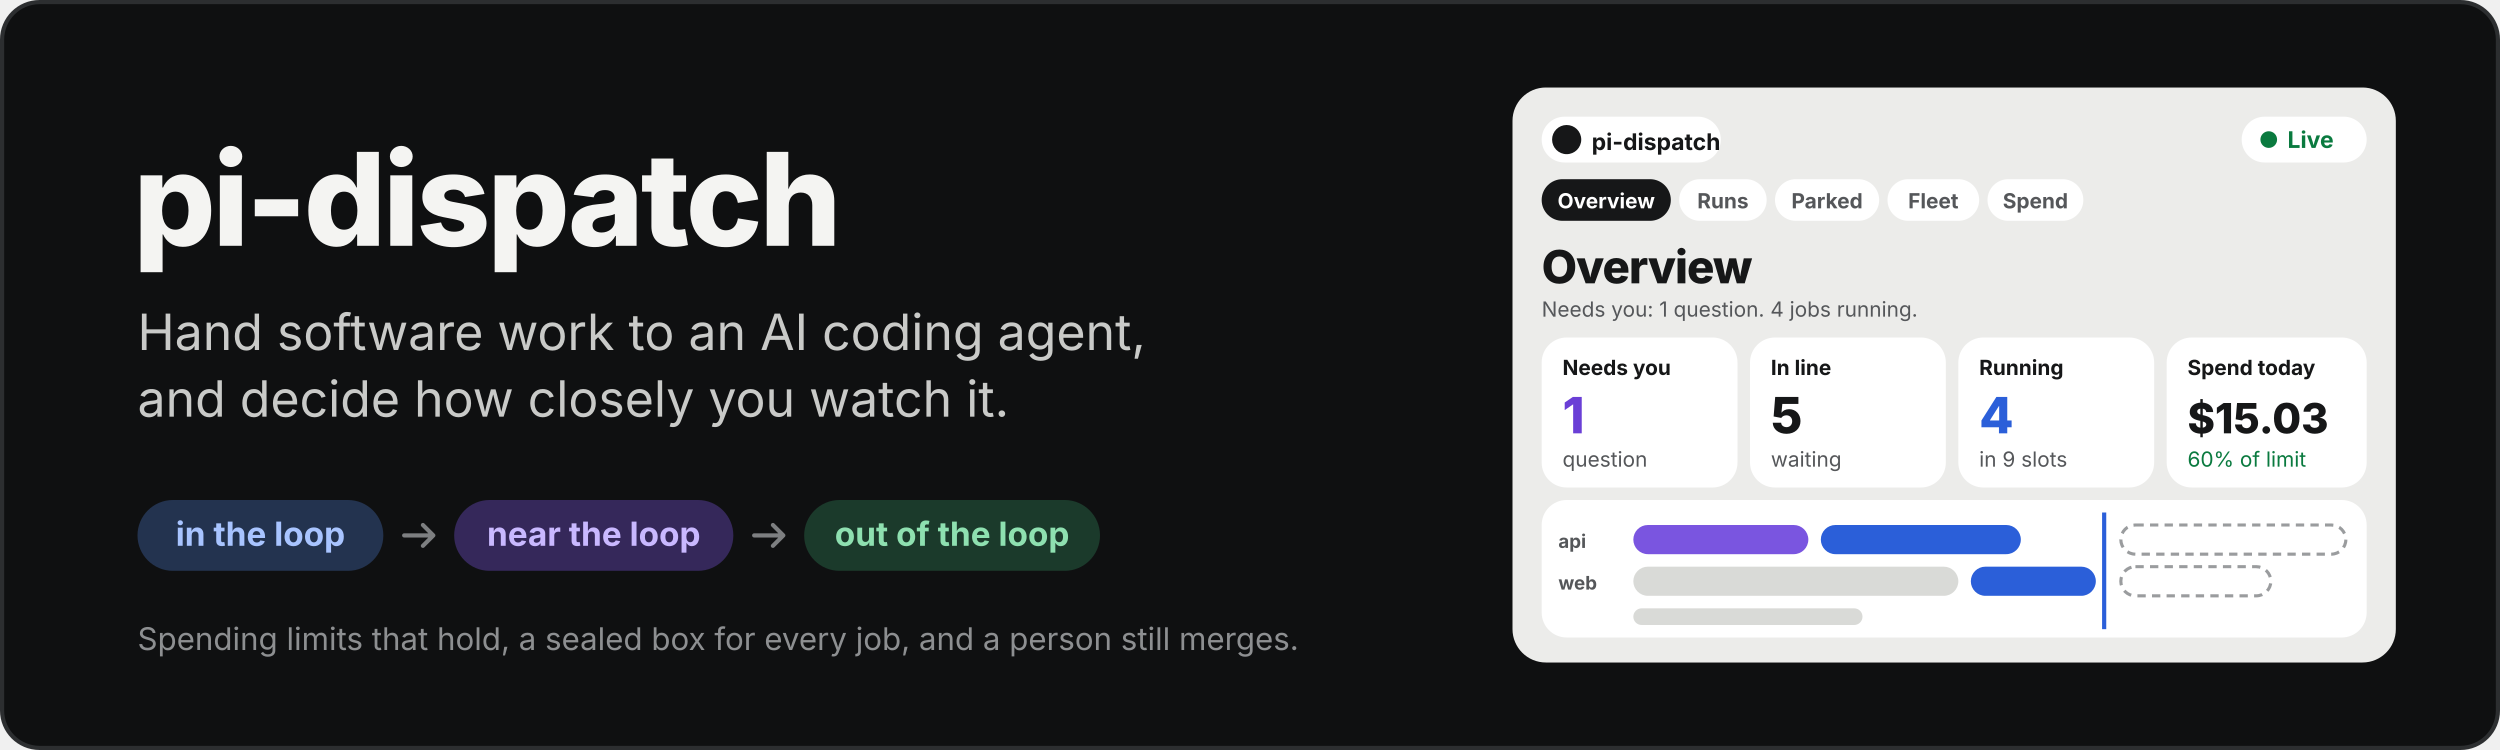
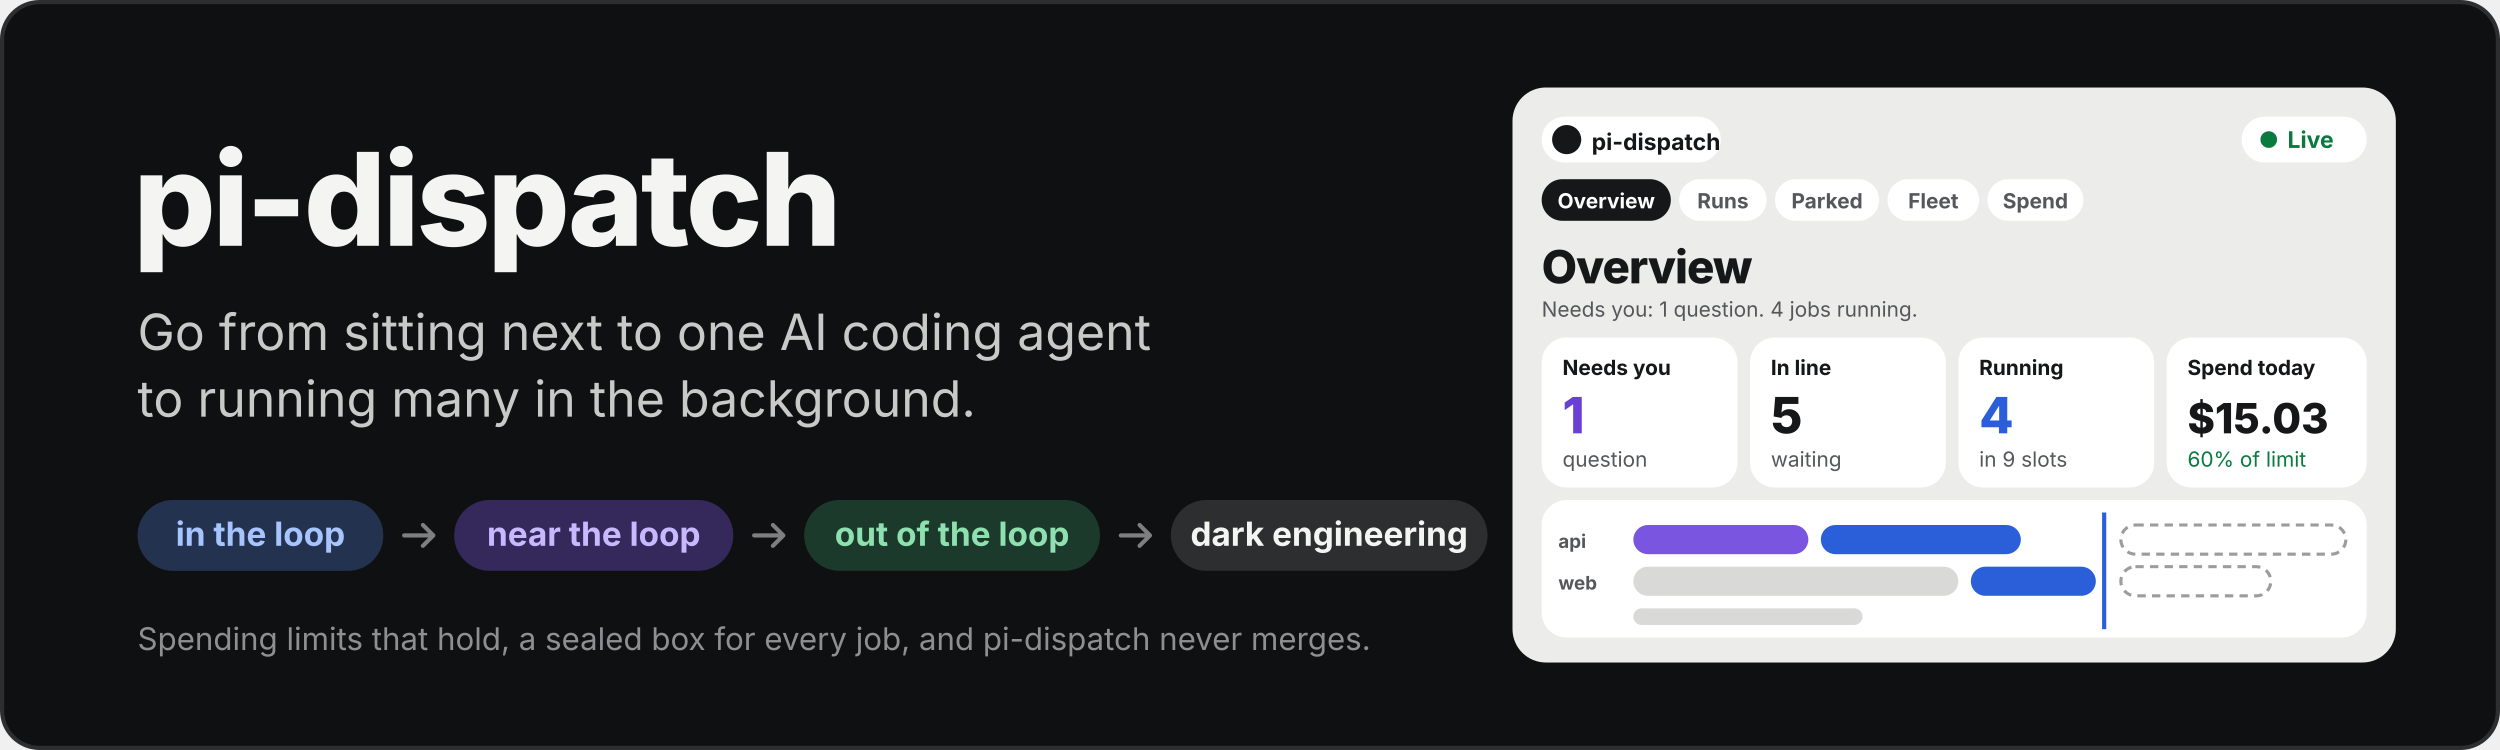
- <svg xmlns="http://www.w3.org/2000/svg" width="1200" height="360" viewBox="0 0 1200 360" role="img" aria-label="pi-dispatch: hand software work to an AI coding agent, and decide how closely you watch it">
+ <svg xmlns="http://www.w3.org/2000/svg" width="1200" height="360" viewBox="0 0 1200 360" role="img" aria-label="pi-dispatch: go from sitting next to one AI coding agent to running many in the background">
  <rect x="1" y="1" width="1198" height="358" rx="18" fill="#0f1011" stroke="#2c2e30" stroke-width="2" />
  <g font-family="Inter, Segoe UI, Helvetica, Arial, sans-serif">
    <text x="64" y="118" font-size="62" font-weight="800" letter-spacing="-1.5" fill="#f4f4f2">pi-dispatch</text>
-     <text x="66" y="168" font-size="24" fill="#c9cac8">Hand software work to an AI coding agent,</text>
-     <text x="66" y="200" font-size="24" fill="#c9cac8">and decide how closely you watch it.</text>
+     <text x="66" y="168" font-size="24" fill="#c9cac8">Go from sitting next to one AI coding agent</text>
+     <text x="66" y="200" font-size="24" fill="#c9cac8">to running many in the background.</text>
    <g font-size="16" font-weight="650">
      <rect x="66" y="240" width="118" height="34" rx="17" fill="#23334f" />
      <text x="125" y="262" text-anchor="middle" fill="#a8c4ff">in the loop</text>
      <path d="M194 257h14m-5-5 5 5-5 5" fill="none" stroke="#7d7f81" stroke-width="2" stroke-linecap="round" stroke-linejoin="round" />
      <rect x="218" y="240" width="134" height="34" rx="17" fill="#35285a" />
      <text x="285" y="262" text-anchor="middle" fill="#c9b8ff">near the loop</text>
      <path d="M362 257h14m-5-5 5 5-5 5" fill="none" stroke="#7d7f81" stroke-width="2" stroke-linecap="round" stroke-linejoin="round" />
      <rect x="386" y="240" width="142" height="34" rx="17" fill="#1b3a2b" />
      <text x="457" y="262" text-anchor="middle" fill="#8ee0b0">out of the loop</text>
+       <path d="M538 257h14m-5-5 5 5-5 5" fill="none" stroke="#7d7f81" stroke-width="2" stroke-linecap="round" stroke-linejoin="round" />
+       <rect x="562" y="240" width="152" height="34" rx="17" fill="#2c2e30" />
+       <text x="638" y="262" text-anchor="middle" fill="#f4f4f2">dark engineering</text>
    </g>
-     <text x="66" y="312" font-size="15" fill="#8d8f91">Spending limits that hold, a sealed box for every job, and a person still merges.</text>
+     <text x="66" y="312" font-size="15" fill="#8d8f91">Spending limits that hold, a sealed box for every job, and pi-dispatch never merges.</text>
    <g transform="translate(726 42)">
      <rect width="424" height="276" rx="16" fill="#ececea" />
      <rect x="14" y="14" width="86" height="22" rx="11" fill="#ffffff" />
      <circle cx="26" cy="25" r="7" fill="#161718" />
      <text x="38" y="30" font-size="11" font-weight="700" fill="#161718">pi-dispatch</text>
      <rect x="350" y="14" width="60" height="22" rx="11" fill="#ffffff" />
      <circle cx="363" cy="25" r="4" fill="#0a7a3f" />
      <text x="372" y="29" font-size="11" font-weight="650" fill="#0a7a3f">Live</text>
      <g font-size="10" font-weight="650">
        <rect x="14" y="44" width="62" height="20" rx="10" fill="#161718" />
        <text x="45" y="58" text-anchor="middle" fill="#ffffff">Overview</text>
        <rect x="80" y="44" width="42" height="20" rx="10" fill="#ffffff" />
        <text x="101" y="58" text-anchor="middle" fill="#55575a">Runs</text>
        <rect x="126" y="44" width="50" height="20" rx="10" fill="#ffffff" />
        <text x="151" y="58" text-anchor="middle" fill="#55575a">Parked</text>
        <rect x="180" y="44" width="44" height="20" rx="10" fill="#ffffff" />
        <text x="202" y="58" text-anchor="middle" fill="#55575a">Fleet</text>
        <rect x="228" y="44" width="46" height="20" rx="10" fill="#ffffff" />
        <text x="251" y="58" text-anchor="middle" fill="#55575a">Spend</text>
      </g>
      <text x="14" y="94" font-size="22" font-weight="800" letter-spacing="-.5" fill="#161718">Overview</text>
      <text x="14" y="110" font-size="10" fill="#55575a">Needs you: 1 question. 4 jobs running.</text>
      <g>
        <rect x="14" y="120" width="94" height="72" rx="12" fill="#ffffff" />
        <text x="24" y="138" font-size="10" font-weight="700" fill="#161718">Needs you</text>
        <text x="24" y="166" font-size="24" font-weight="800" fill="#6a3fd6">1</text>
        <text x="24" y="182" font-size="10" fill="#55575a">question</text>
        <rect x="114" y="120" width="94" height="72" rx="12" fill="#ffffff" />
        <text x="124" y="138" font-size="10" font-weight="700" fill="#161718">In line</text>
        <text x="124" y="166" font-size="24" font-weight="800" fill="#161718">5</text>
        <text x="124" y="182" font-size="10" fill="#55575a">waiting</text>
        <rect x="214" y="120" width="94" height="72" rx="12" fill="#ffffff" />
        <text x="224" y="138" font-size="10" font-weight="700" fill="#161718">Running</text>
        <text x="224" y="166" font-size="24" font-weight="800" fill="#2b5fd9">4</text>
        <text x="224" y="182" font-size="10" fill="#55575a">in 9 slots</text>
        <rect x="314" y="120" width="96" height="72" rx="12" fill="#ffffff" />
        <text x="324" y="138" font-size="10" font-weight="700" fill="#161718">Spend today</text>
        <text x="324" y="166" font-size="20" font-weight="800" fill="#161718">$15.03</text>
        <text x="324" y="182" font-size="10" fill="#0a7a3f">60% of limit</text>
      </g>
      <rect x="14" y="198" width="396" height="66" rx="12" fill="#ffffff" />
      <g>
        <rect x="58" y="210" width="84" height="14" rx="7" fill="#7a55e0" />
        <rect x="148" y="210" width="96" height="14" rx="7" fill="#2b5fd9" />
        <rect x="58" y="230" width="156" height="14" rx="7" fill="#d9dad7" />
        <rect x="220" y="230" width="60" height="14" rx="7" fill="#2b5fd9" />
        <rect x="58" y="250" width="110" height="8" rx="4" fill="#d9dad7" />
        <line x1="284" y1="204" x2="284" y2="260" stroke="#2b5fd9" stroke-width="2" />
        <rect x="292" y="210" width="108" height="14" rx="7" fill="none" stroke="#9a9c9e" stroke-width="1.5" stroke-dasharray="4 3" />
        <rect x="292" y="230" width="72" height="14" rx="7" fill="none" stroke="#9a9c9e" stroke-width="1.5" stroke-dasharray="4 3" />
      </g>
      <text x="22" y="221" font-size="9" font-weight="700" fill="#55575a">api</text>
      <text x="22" y="241" font-size="9" font-weight="700" fill="#55575a">web</text>
    </g>
  </g>
</svg>
